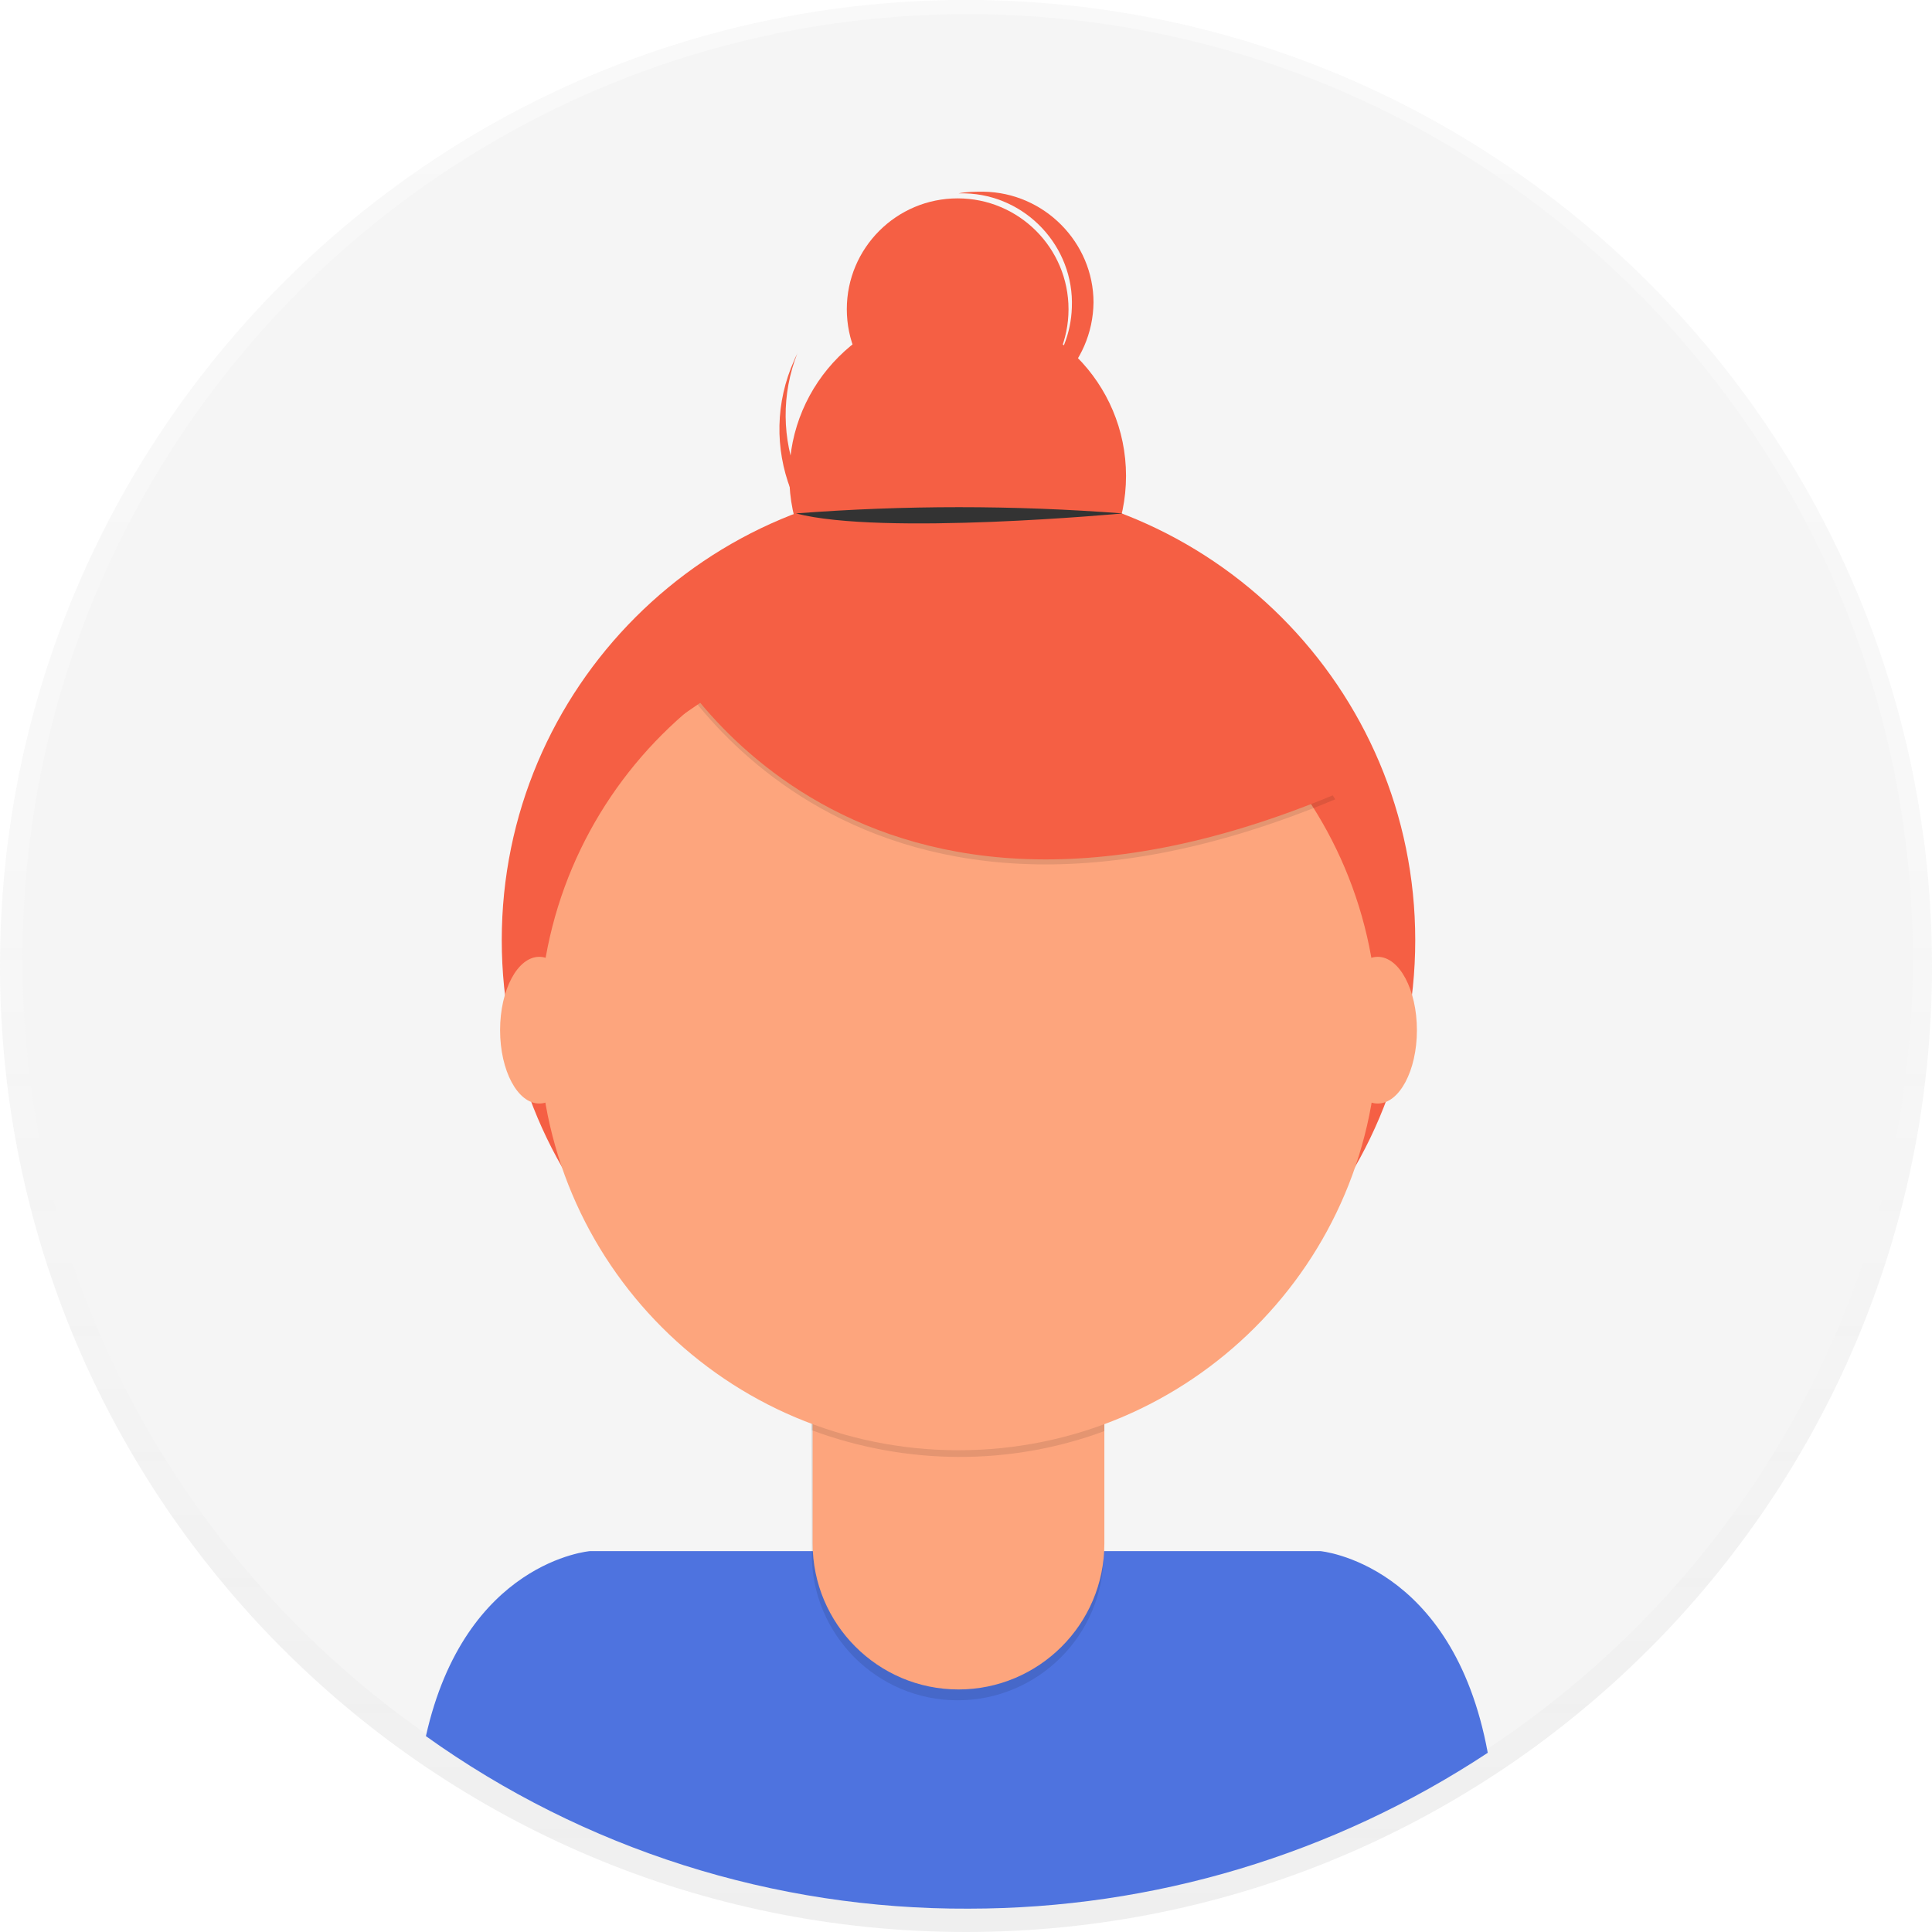
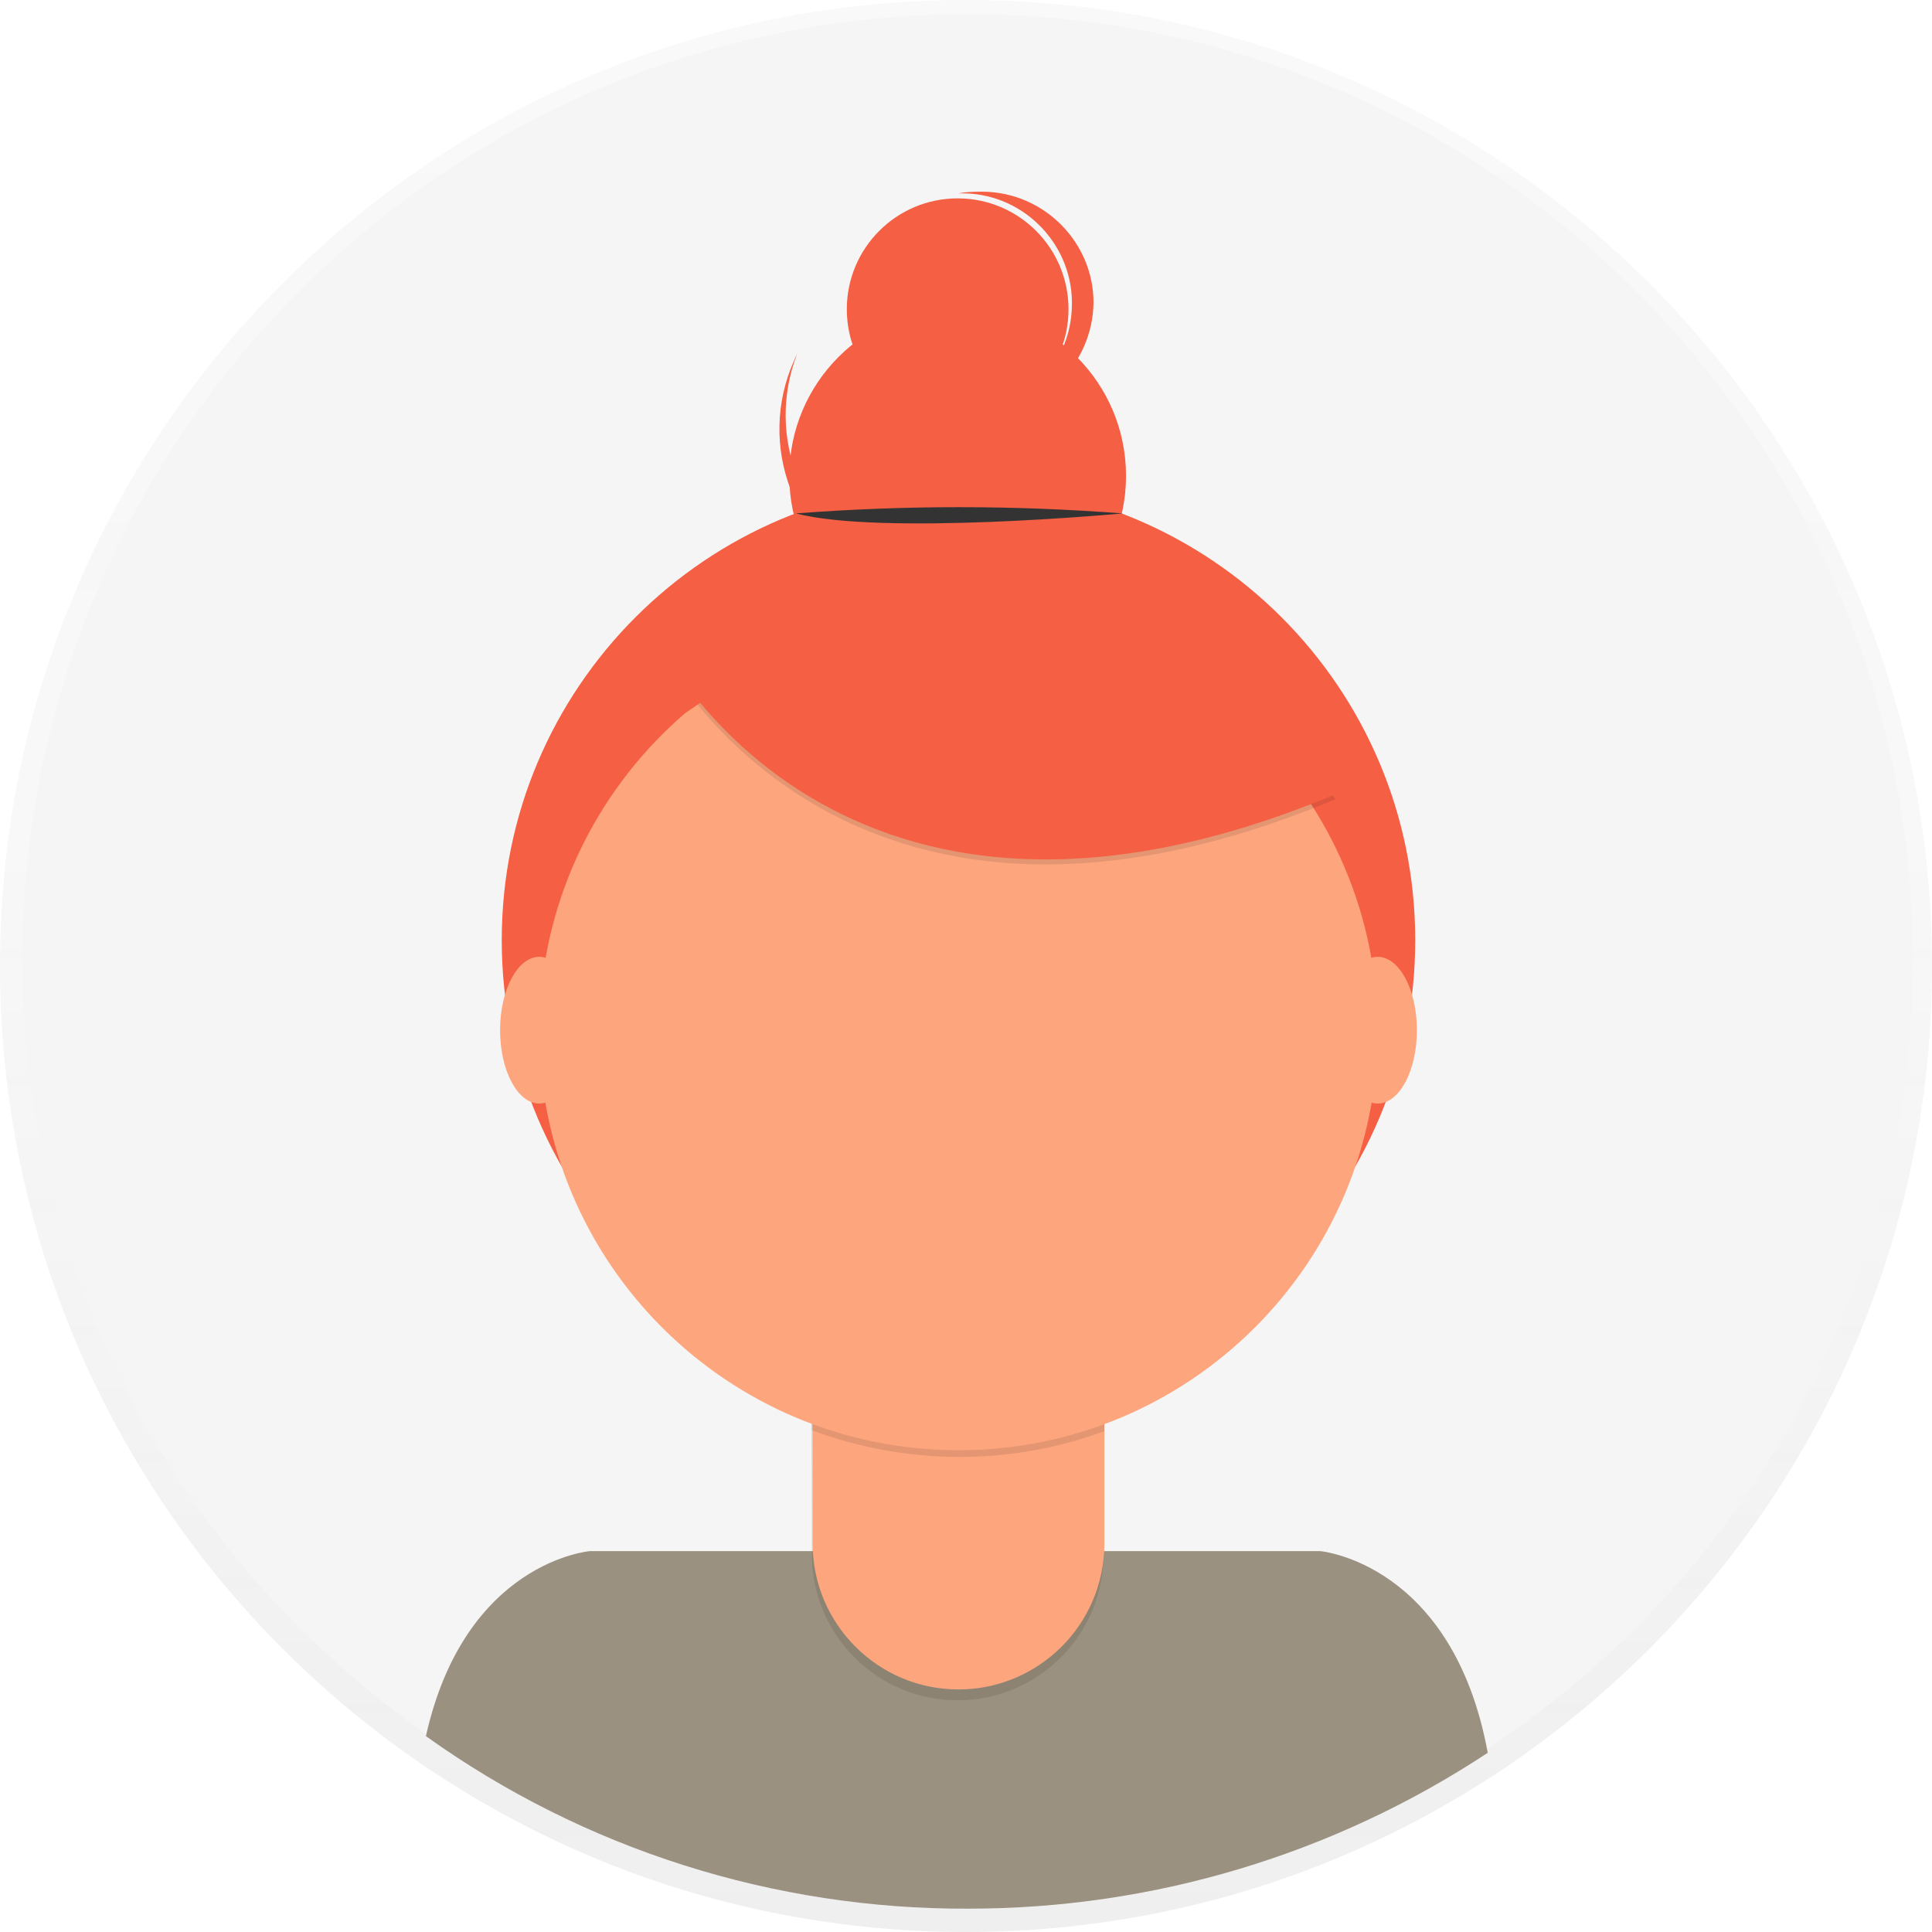
<svg xmlns="http://www.w3.org/2000/svg" version="1.1" id="_x38_8ce59e9-c4b8-4d1d-9d7a-ce0190159aa8" x="0px" y="0px" viewBox="0 0 231.8 231.8" style="enable-background:new 0 0 231.8 231.8;" xml:space="preserve">
  <style type="text/css">
	.st0{opacity:0.5;}
	.st1{fill:url(#SVGID_1_);}
	.st2{fill:#F5F5F5;}
- 	.st3{fill:#4E73DF;}
+ 	.st3{fill:#9b9180;}
	.st4{fill:#F55F44;}
	.st5{opacity:0.1;enable-background:new    ;}
	.st6{fill:#FDA57D;}
	.st7{fill:#333333;}
</style>
  <g class="st0">
    <linearGradient id="SVGID_1_" gradientUnits="userSpaceOnUse" x1="115.89" y1="9.36" x2="115.89" y2="241.14" gradientTransform="matrix(1 0 0 -1 0 241.14)">
      <stop offset="0" style="stop-color:#808080;stop-opacity:0.25" />
      <stop offset="0.54" style="stop-color:#808080;stop-opacity:0.12" />
      <stop offset="1" style="stop-color:#808080;stop-opacity:0.1" />
    </linearGradient>
    <circle class="st1" cx="115.9" cy="115.9" r="115.9" />
  </g>
  <circle class="st2" cx="116.1" cy="115.1" r="113.4" />
  <path class="st3" d="M116.2,229c22.2,0,43.8-6.5,62.3-18.7c-4.2-22.8-20.1-24.2-20.1-24.2H70.8c0,0-15,1.2-19.7,22.2  C70.1,221.9,92.9,229.1,116.2,229z" />
  <circle class="st4" cx="115" cy="112.8" r="54.8" />
  <path class="st5" d="M97.3,158.4h35.1l0,0v28.1c0,9.7-7.9,17.5-17.5,17.5l0,0l0,0c-9.7,0-17.5-7.9-17.5-17.5l0,0L97.3,158.4  L97.3,158.4z" />
  <path class="st6" d="M100.7,157.1h28.4c1.9,0,3.4,1.5,3.4,3.4l0,0v24.7c0,9.7-7.9,17.5-17.5,17.5l0,0l0,0c-9.7,0-17.5-7.9-17.5-17.5  l0,0v-24.7C97.4,158.6,98.8,157.1,100.7,157.1L100.7,157.1L100.7,157.1z" />
  <path class="st5" d="M97.4,171.6c11.3,4.2,23.8,4.3,35.1,0.1v-4.3H97.4V171.6z" />
  <circle class="st6" cx="115" cy="123.7" r="50.3" />
  <circle class="st4" cx="114.9" cy="57.1" r="20.2" />
  <circle class="st4" cx="114.9" cy="37.1" r="13.3" />
  <path class="st4" d="M106.2,68.2c-9.9-4.4-14.5-15.8-10.5-25.9c-0.1,0.3-0.3,0.6-0.4,0.9c-4.6,10.2,0,22.2,10.2,26.8  s22.2,0,26.8-10.2c0.1-0.3,0.2-0.6,0.4-0.9C127.6,68.5,116,72.6,106.2,68.2z" />
  <path class="st5" d="M79.2,77.9c0,0,21.2,43,81,18l-13.9-21.8l-24.7-8.9L79.2,77.9z" />
  <path class="st4" d="M79.2,77.3c0,0,21.2,43,81,18l-13.9-21.8l-24.7-8.9L79.2,77.3z" />
  <path class="st7" d="M95.5,61.6c13-1,26.1-1,39.2,0C134.7,61.6,105.8,64.3,95.5,61.6z" />
  <path class="st4" d="M118,23c-1,0-2,0-3,0.2h0.8c7.3,0.2,13.1,6.4,12.8,13.7c-0.2,6.2-4.7,11.5-10.8,12.6  c7.3,0.1,13.3-5.8,13.4-13.2C131.2,29.1,125.3,23.1,118,23L118,23z" />
  <ellipse class="st6" cx="64.7" cy="123.6" rx="4.7" ry="8.8" />
  <ellipse class="st6" cx="165.3" cy="123.6" rx="4.7" ry="8.8" />
  <polygon class="st4" points="76,78.6 85.8,73.5 88,81.6 82,85.7 " />
</svg>
